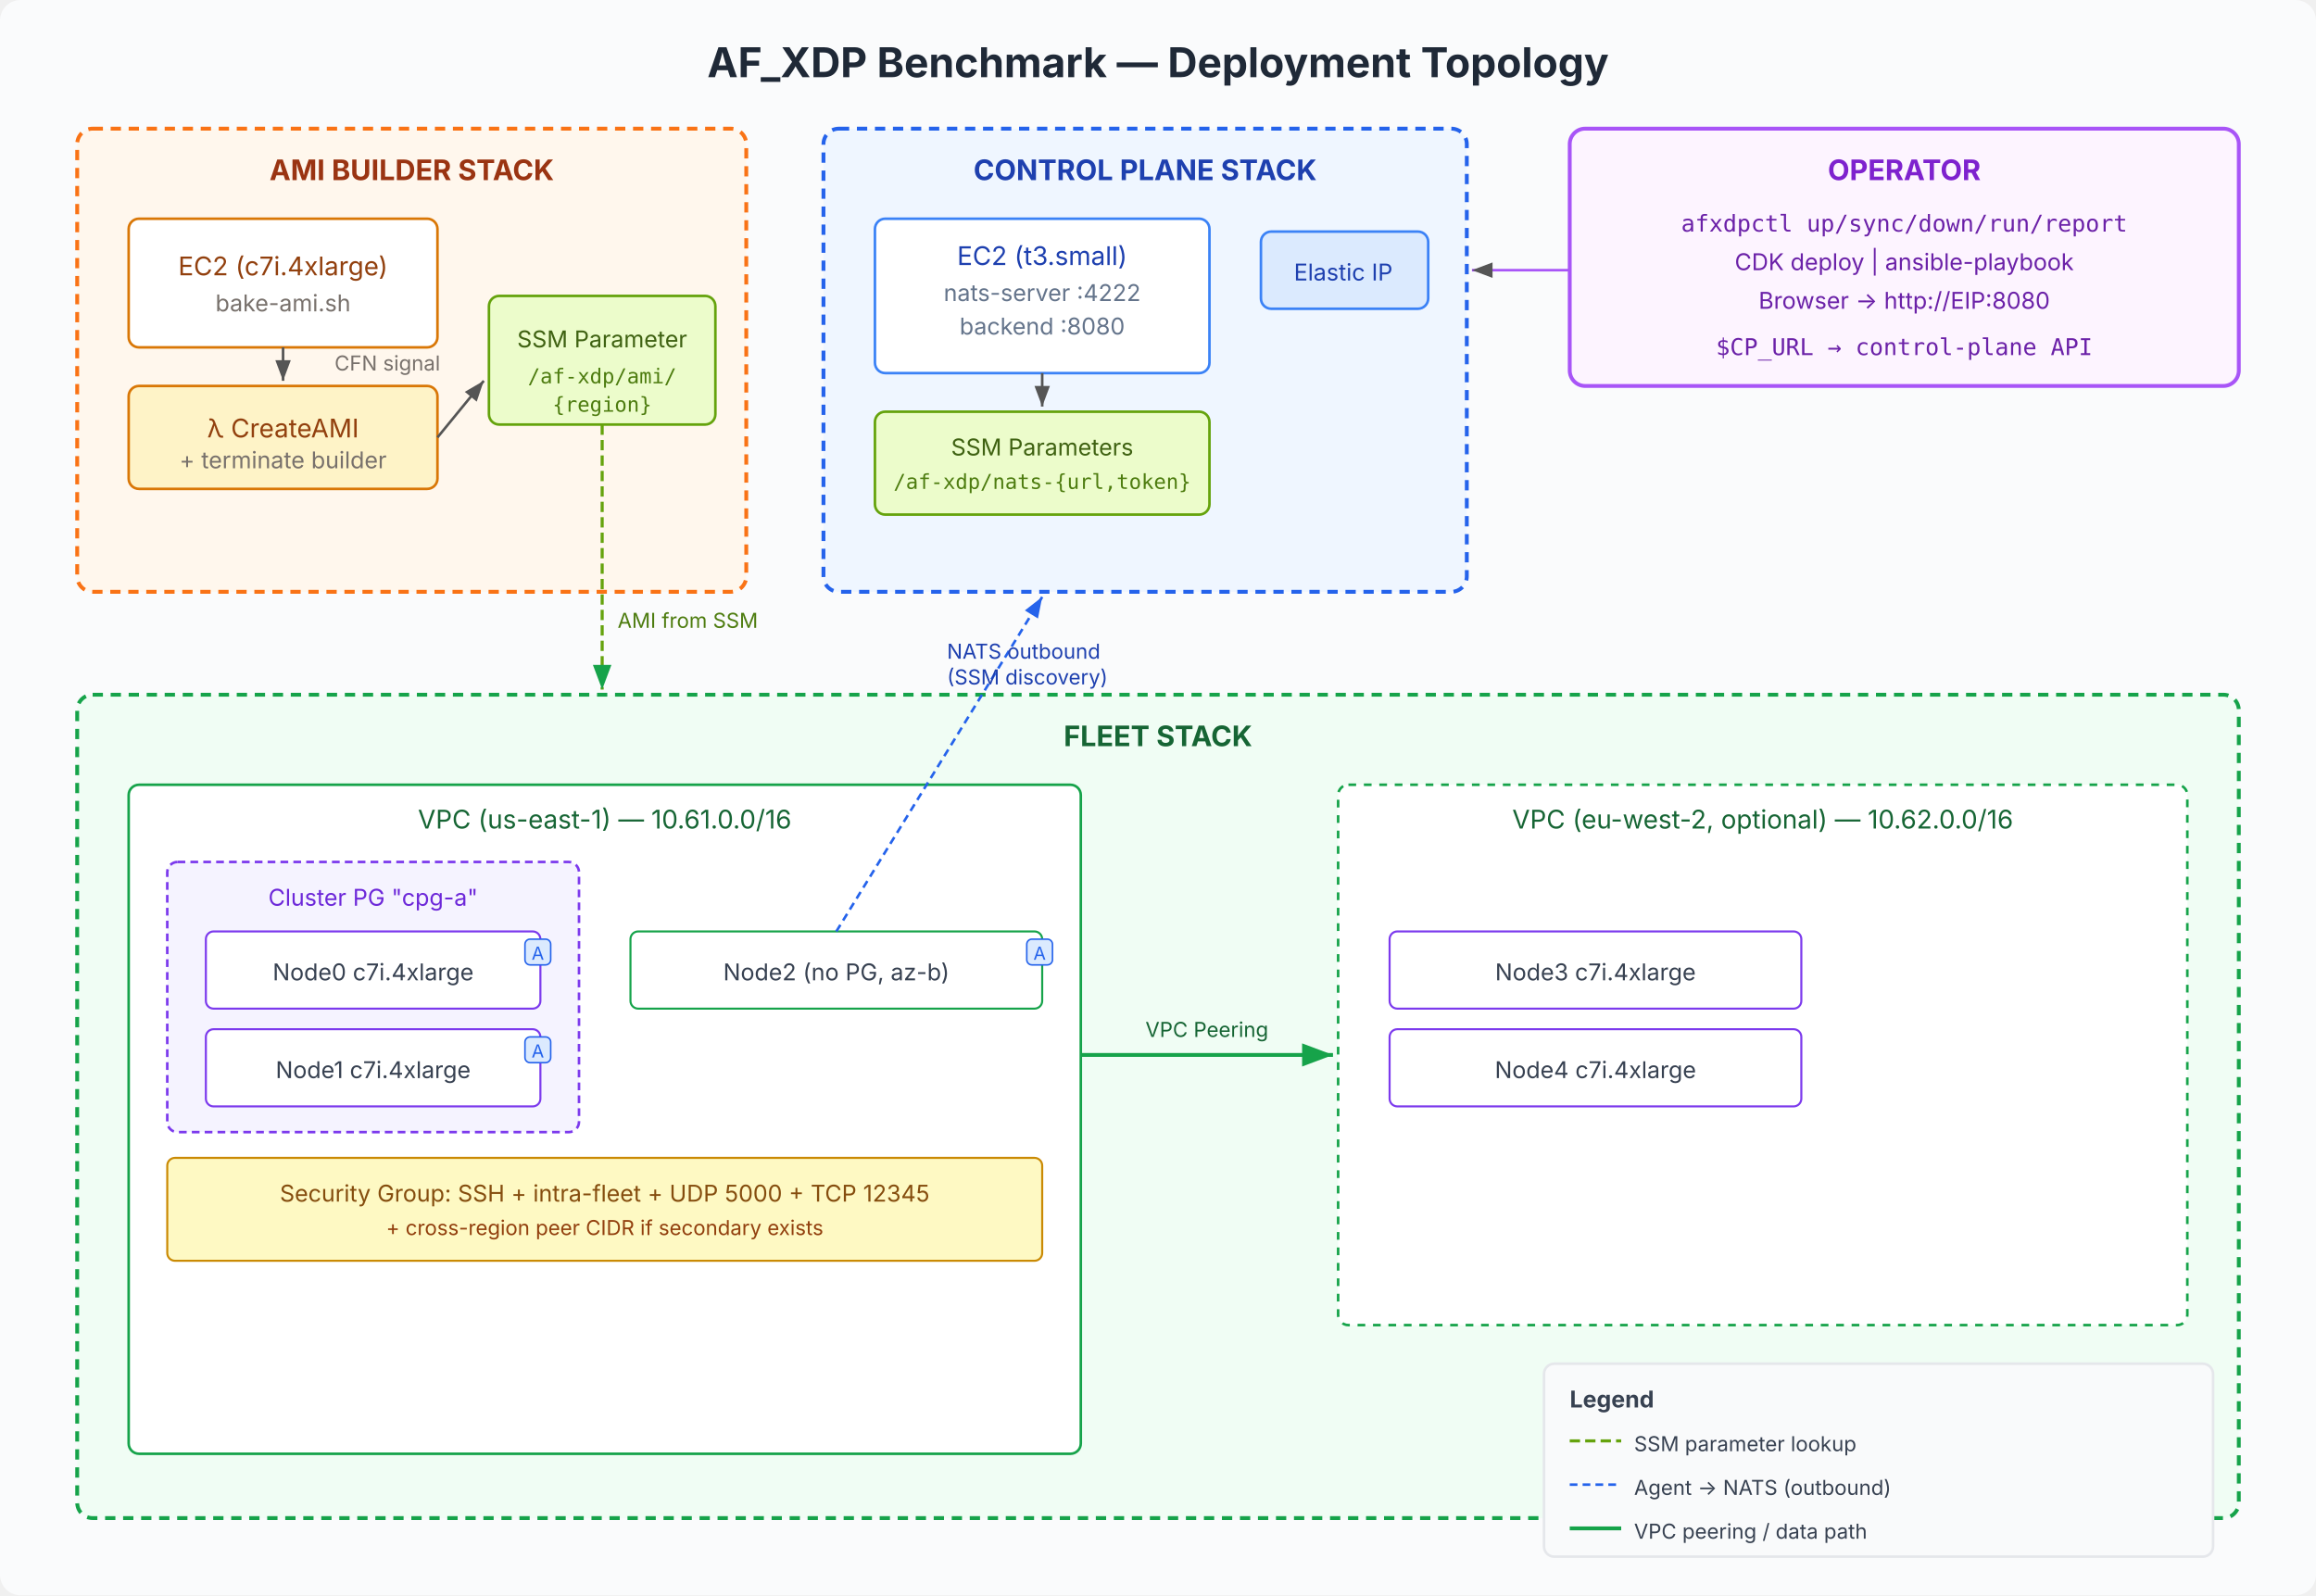
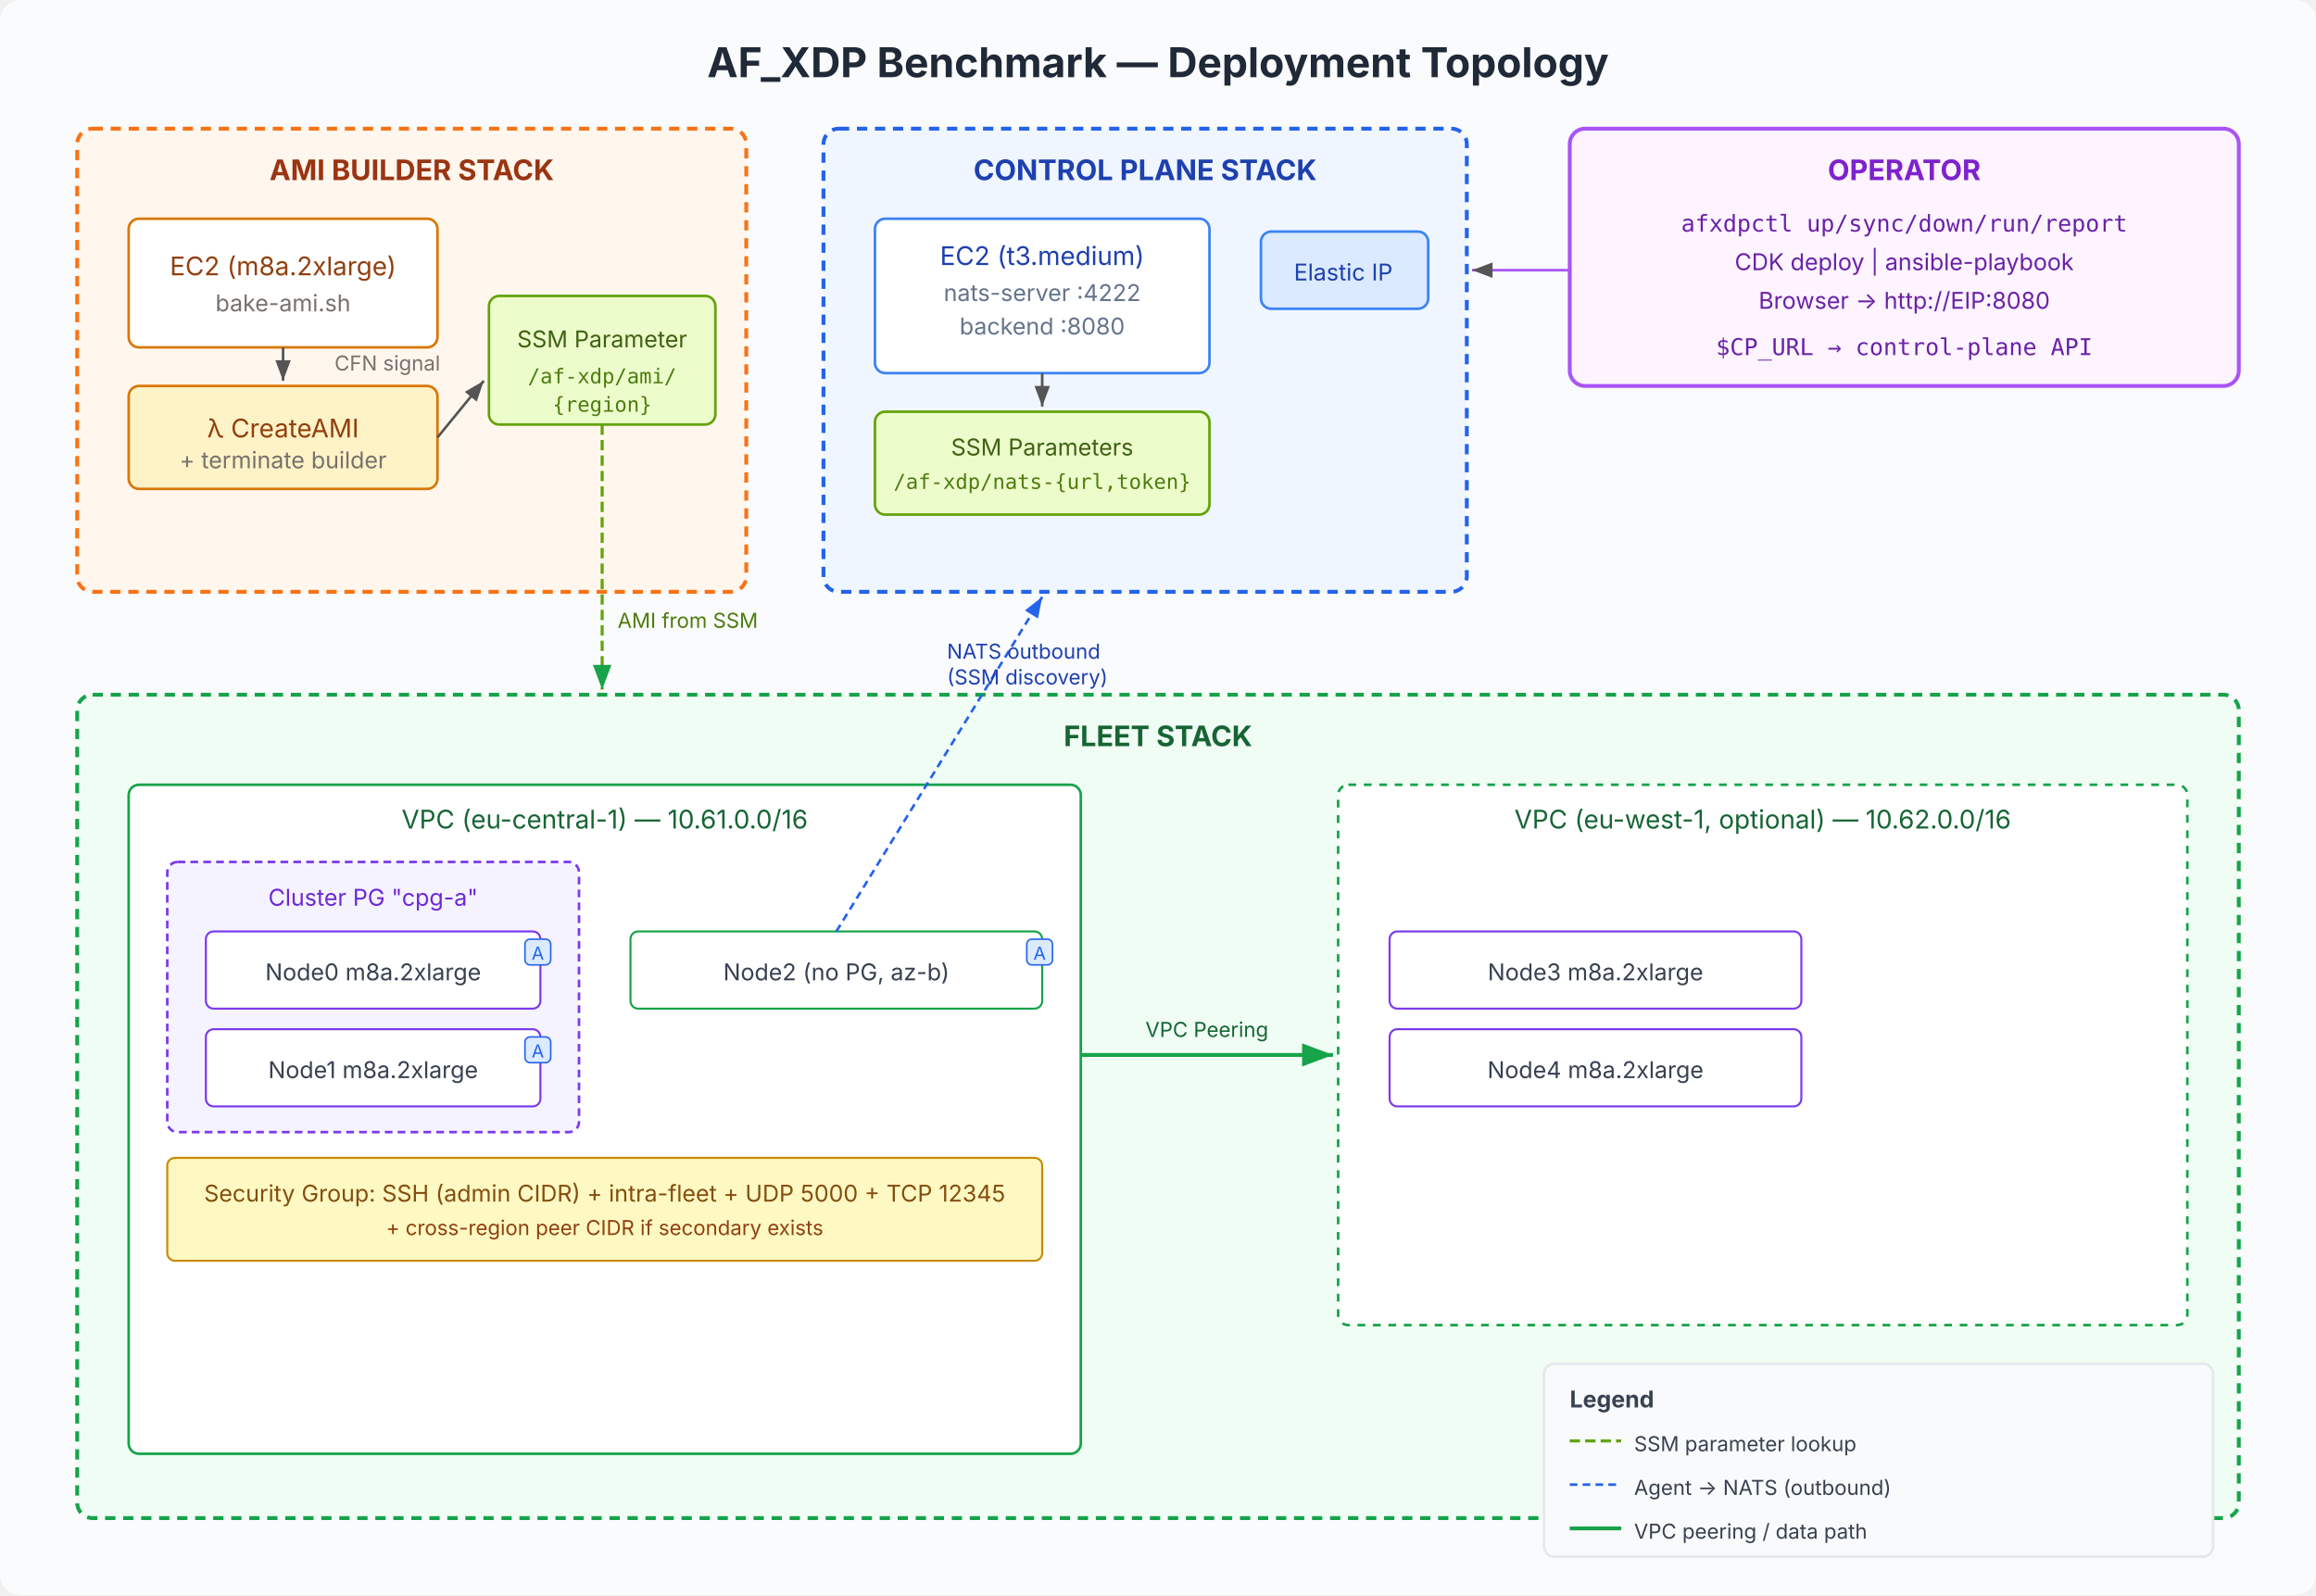
<svg xmlns="http://www.w3.org/2000/svg" viewBox="0 0 900 620" font-family="Inter, -apple-system, sans-serif" font-size="12">
  <defs>
    <marker id="arrow" markerWidth="8" markerHeight="6" refX="8" refY="3" orient="auto">
      <path d="M0,0 L8,3 L0,6 Z" fill="#555" />
    </marker>
    <marker id="arrow-blue" markerWidth="8" markerHeight="6" refX="8" refY="3" orient="auto">
      <path d="M0,0 L8,3 L0,6 Z" fill="#2563eb" />
    </marker>
    <marker id="arrow-green" markerWidth="8" markerHeight="6" refX="8" refY="3" orient="auto">
      <path d="M0,0 L8,3 L0,6 Z" fill="#16a34a" />
    </marker>
  </defs>
  <rect width="900" height="620" fill="#fafbfc" rx="8" />
  <text x="450" y="30" text-anchor="middle" font-size="16" font-weight="bold" fill="#1f2937">AF_XDP Benchmark — Deployment Topology</text>
  <rect x="30" y="50" width="260" height="180" rx="6" fill="#fff7ed" stroke="#f97316" stroke-width="1.5" stroke-dasharray="4,3" />
  <text x="160" y="70" text-anchor="middle" font-size="11" fill="#9a3412" font-weight="bold">AMI BUILDER STACK</text>
  <rect x="50" y="85" width="120" height="50" rx="4" fill="#fff" stroke="#d97706" stroke-width="1" />
-   <text x="110" y="107" text-anchor="middle" font-size="10" fill="#92400e">EC2 (c7i.4xlarge)</text>
+   <text x="110" y="107" text-anchor="middle" font-size="10" fill="#92400e">EC2 (m8a.2xlarge)</text>
  <text x="110" y="121" text-anchor="middle" font-size="9" fill="#78716c">bake-ami.sh</text>
  <rect x="50" y="150" width="120" height="40" rx="4" fill="#fef3c7" stroke="#d97706" stroke-width="1" />
  <text x="110" y="170" text-anchor="middle" font-size="10" fill="#92400e">λ CreateAMI</text>
  <text x="110" y="182" text-anchor="middle" font-size="9" fill="#78716c">+ terminate builder</text>
  <rect x="190" y="115" width="88" height="50" rx="4" fill="#ecfccb" stroke="#65a30d" stroke-width="1" />
  <text x="234" y="135" text-anchor="middle" font-size="9" fill="#3f6212">SSM Parameter</text>
  <text x="234" y="149" text-anchor="middle" font-size="8" fill="#4d7c0f" font-family="monospace">/af-xdp/ami/</text>
  <text x="234" y="160" text-anchor="middle" font-size="8" fill="#4d7c0f" font-family="monospace">{region}</text>
  <line x1="170" y1="170" x2="188" y2="148" stroke="#555" stroke-width="1" marker-end="url(#arrow)" />
  <line x1="110" y1="135" x2="110" y2="148" stroke="#555" stroke-width="1" marker-end="url(#arrow)" />
  <text x="130" y="144" font-size="8" fill="#78716c">CFN signal</text>
  <rect x="320" y="50" width="250" height="180" rx="6" fill="#eff6ff" stroke="#2563eb" stroke-width="1.5" stroke-dasharray="4,3" />
  <text x="445" y="70" text-anchor="middle" font-size="11" fill="#1e40af" font-weight="bold">CONTROL PLANE STACK</text>
  <rect x="340" y="85" width="130" height="60" rx="4" fill="#fff" stroke="#3b82f6" stroke-width="1" />
-   <text x="405" y="103" text-anchor="middle" font-size="10" fill="#1e40af">EC2 (t3.small)</text>
+   <text x="405" y="103" text-anchor="middle" font-size="10" fill="#1e40af">EC2 (t3.medium)</text>
  <text x="405" y="117" text-anchor="middle" font-size="9" fill="#64748b">nats-server :4222</text>
  <text x="405" y="130" text-anchor="middle" font-size="9" fill="#64748b">backend :8080</text>
  <rect x="490" y="90" width="65" height="30" rx="4" fill="#dbeafe" stroke="#3b82f6" stroke-width="1" />
  <text x="522" y="109" text-anchor="middle" font-size="9" fill="#1e40af">Elastic IP</text>
  <rect x="340" y="160" width="130" height="40" rx="4" fill="#ecfccb" stroke="#65a30d" stroke-width="1" />
  <text x="405" y="177" text-anchor="middle" font-size="9" fill="#3f6212">SSM Parameters</text>
  <text x="405" y="190" text-anchor="middle" font-size="8" fill="#4d7c0f" font-family="monospace">/af-xdp/nats-{url,token}</text>
  <line x1="405" y1="145" x2="405" y2="158" stroke="#555" stroke-width="1" marker-end="url(#arrow)" />
  <rect x="30" y="270" width="840" height="320" rx="6" fill="#f0fdf4" stroke="#16a34a" stroke-width="1.5" stroke-dasharray="4,3" />
  <text x="450" y="290" text-anchor="middle" font-size="11" fill="#166534" font-weight="bold">FLEET STACK</text>
  <rect x="50" y="305" width="370" height="260" rx="4" fill="#fff" stroke="#16a34a" stroke-width="1" />
-   <text x="235" y="322" text-anchor="middle" font-size="10" fill="#166534">VPC (us-east-1) — 10.61.0.0/16</text>
+   <text x="235" y="322" text-anchor="middle" font-size="10" fill="#166534">VPC (eu-central-1) — 10.61.0.0/16</text>
  <rect x="65" y="335" width="160" height="105" rx="4" fill="#f5f3ff" stroke="#7c3aed" stroke-width="1" stroke-dasharray="3,2" />
  <text x="145" y="352" text-anchor="middle" font-size="9" fill="#6d28d9">Cluster PG "cpg-a"</text>
  <rect x="80" y="362" width="130" height="30" rx="3" fill="#fff" stroke="#7c3aed" stroke-width="0.8" />
-   <text x="145" y="381" text-anchor="middle" font-size="9" fill="#374151">Node0 c7i.4xlarge</text>
+   <text x="145" y="381" text-anchor="middle" font-size="9" fill="#374151">Node0 m8a.2xlarge</text>
  <rect x="80" y="400" width="130" height="30" rx="3" fill="#fff" stroke="#7c3aed" stroke-width="0.8" />
-   <text x="145" y="419" text-anchor="middle" font-size="9" fill="#374151">Node1 c7i.4xlarge</text>
+   <text x="145" y="419" text-anchor="middle" font-size="9" fill="#374151">Node1 m8a.2xlarge</text>
  <rect x="245" y="362" width="160" height="30" rx="3" fill="#fff" stroke="#16a34a" stroke-width="0.8" />
  <text x="325" y="381" text-anchor="middle" font-size="9" fill="#374151">Node2 (no PG, az-b)</text>
  <rect x="204" y="365" width="10" height="10" rx="2" fill="#dbeafe" stroke="#2563eb" stroke-width="0.6" />
  <text x="209" y="373" text-anchor="middle" font-size="7" fill="#2563eb">A</text>
  <rect x="204" y="403" width="10" height="10" rx="2" fill="#dbeafe" stroke="#2563eb" stroke-width="0.6" />
  <text x="209" y="411" text-anchor="middle" font-size="7" fill="#2563eb">A</text>
  <rect x="399" y="365" width="10" height="10" rx="2" fill="#dbeafe" stroke="#2563eb" stroke-width="0.6" />
  <text x="404" y="373" text-anchor="middle" font-size="7" fill="#2563eb">A</text>
  <rect x="65" y="450" width="340" height="40" rx="3" fill="#fef9c3" stroke="#ca8a04" stroke-width="0.8" />
-   <text x="235" y="467" text-anchor="middle" font-size="9" fill="#854d0e">Security Group: SSH + intra-fleet + UDP 5000 + TCP 12345</text>
+   <text x="235" y="467" text-anchor="middle" font-size="9" fill="#854d0e">Security Group: SSH (admin CIDR) + intra-fleet + UDP 5000 + TCP 12345</text>
  <text x="235" y="480" text-anchor="middle" font-size="8" fill="#92400e">+ cross-region peer CIDR if secondary exists</text>
  <line x1="234" y1="165" x2="234" y2="268" stroke="#65a30d" stroke-width="1.2" marker-end="url(#arrow-green)" stroke-dasharray="4,2" />
  <text x="240" y="244" font-size="8" fill="#4d7c0f">AMI from SSM</text>
  <line x1="325" y1="362" x2="405" y2="232" stroke="#2563eb" stroke-width="1" marker-end="url(#arrow-blue)" stroke-dasharray="3,2" />
  <text x="368" y="256" font-size="8" fill="#1e40af">NATS outbound</text>
  <text x="368" y="266" font-size="8" fill="#1e40af">(SSM discovery)</text>
  <rect x="520" y="305" width="330" height="210" rx="4" fill="#fff" stroke="#16a34a" stroke-width="1" stroke-dasharray="3,3" />
-   <text x="685" y="322" text-anchor="middle" font-size="10" fill="#166534">VPC (eu-west-2, optional) — 10.62.0.0/16</text>
+   <text x="685" y="322" text-anchor="middle" font-size="10" fill="#166534">VPC (eu-west-1, optional) — 10.62.0.0/16</text>
  <rect x="540" y="362" width="160" height="30" rx="3" fill="#fff" stroke="#7c3aed" stroke-width="0.8" />
-   <text x="620" y="381" text-anchor="middle" font-size="9" fill="#374151">Node3 c7i.4xlarge</text>
+   <text x="620" y="381" text-anchor="middle" font-size="9" fill="#374151">Node3 m8a.2xlarge</text>
  <rect x="540" y="400" width="160" height="30" rx="3" fill="#fff" stroke="#7c3aed" stroke-width="0.8" />
-   <text x="620" y="419" text-anchor="middle" font-size="9" fill="#374151">Node4 c7i.4xlarge</text>
+   <text x="620" y="419" text-anchor="middle" font-size="9" fill="#374151">Node4 m8a.2xlarge</text>
  <line x1="420" y1="410" x2="518" y2="410" stroke="#16a34a" stroke-width="1.5" marker-end="url(#arrow-green)" />
  <text x="469" y="403" text-anchor="middle" font-size="8" fill="#166534">VPC Peering</text>
  <rect x="610" y="50" width="260" height="100" rx="6" fill="#fdf4ff" stroke="#a855f7" stroke-width="1.5" />
  <text x="740" y="70" text-anchor="middle" font-size="11" fill="#7e22ce" font-weight="bold">OPERATOR</text>
  <text x="740" y="90" text-anchor="middle" font-size="9" fill="#6b21a8" font-family="monospace">afxdpctl up/sync/down/run/report</text>
  <text x="740" y="105" text-anchor="middle" font-size="9" fill="#6b21a8">CDK deploy | ansible-playbook</text>
  <text x="740" y="120" text-anchor="middle" font-size="9" fill="#6b21a8">Browser → http://EIP:8080</text>
  <text x="740" y="138" text-anchor="middle" font-size="9" fill="#6b21a8" font-family="monospace">$CP_URL → control-plane API</text>
  <line x1="610" y1="105" x2="572" y2="105" stroke="#a855f7" stroke-width="1" marker-end="url(#arrow)" />
  <rect x="600" y="530" width="260" height="75" rx="4" fill="#f9fafb" stroke="#e5e7eb" stroke-width="1" />
  <text x="610" y="547" font-size="9" fill="#374151" font-weight="bold">Legend</text>
  <line x1="610" y1="560" x2="630" y2="560" stroke="#65a30d" stroke-width="1.2" stroke-dasharray="4,2" />
  <text x="635" y="564" font-size="8" fill="#374151">SSM parameter lookup</text>
  <line x1="610" y1="577" x2="630" y2="577" stroke="#2563eb" stroke-width="1" stroke-dasharray="3,2" />
  <text x="635" y="581" font-size="8" fill="#374151">Agent → NATS (outbound)</text>
  <line x1="610" y1="594" x2="630" y2="594" stroke="#16a34a" stroke-width="1.5" />
  <text x="635" y="598" font-size="8" fill="#374151">VPC peering / data path</text>
</svg>
